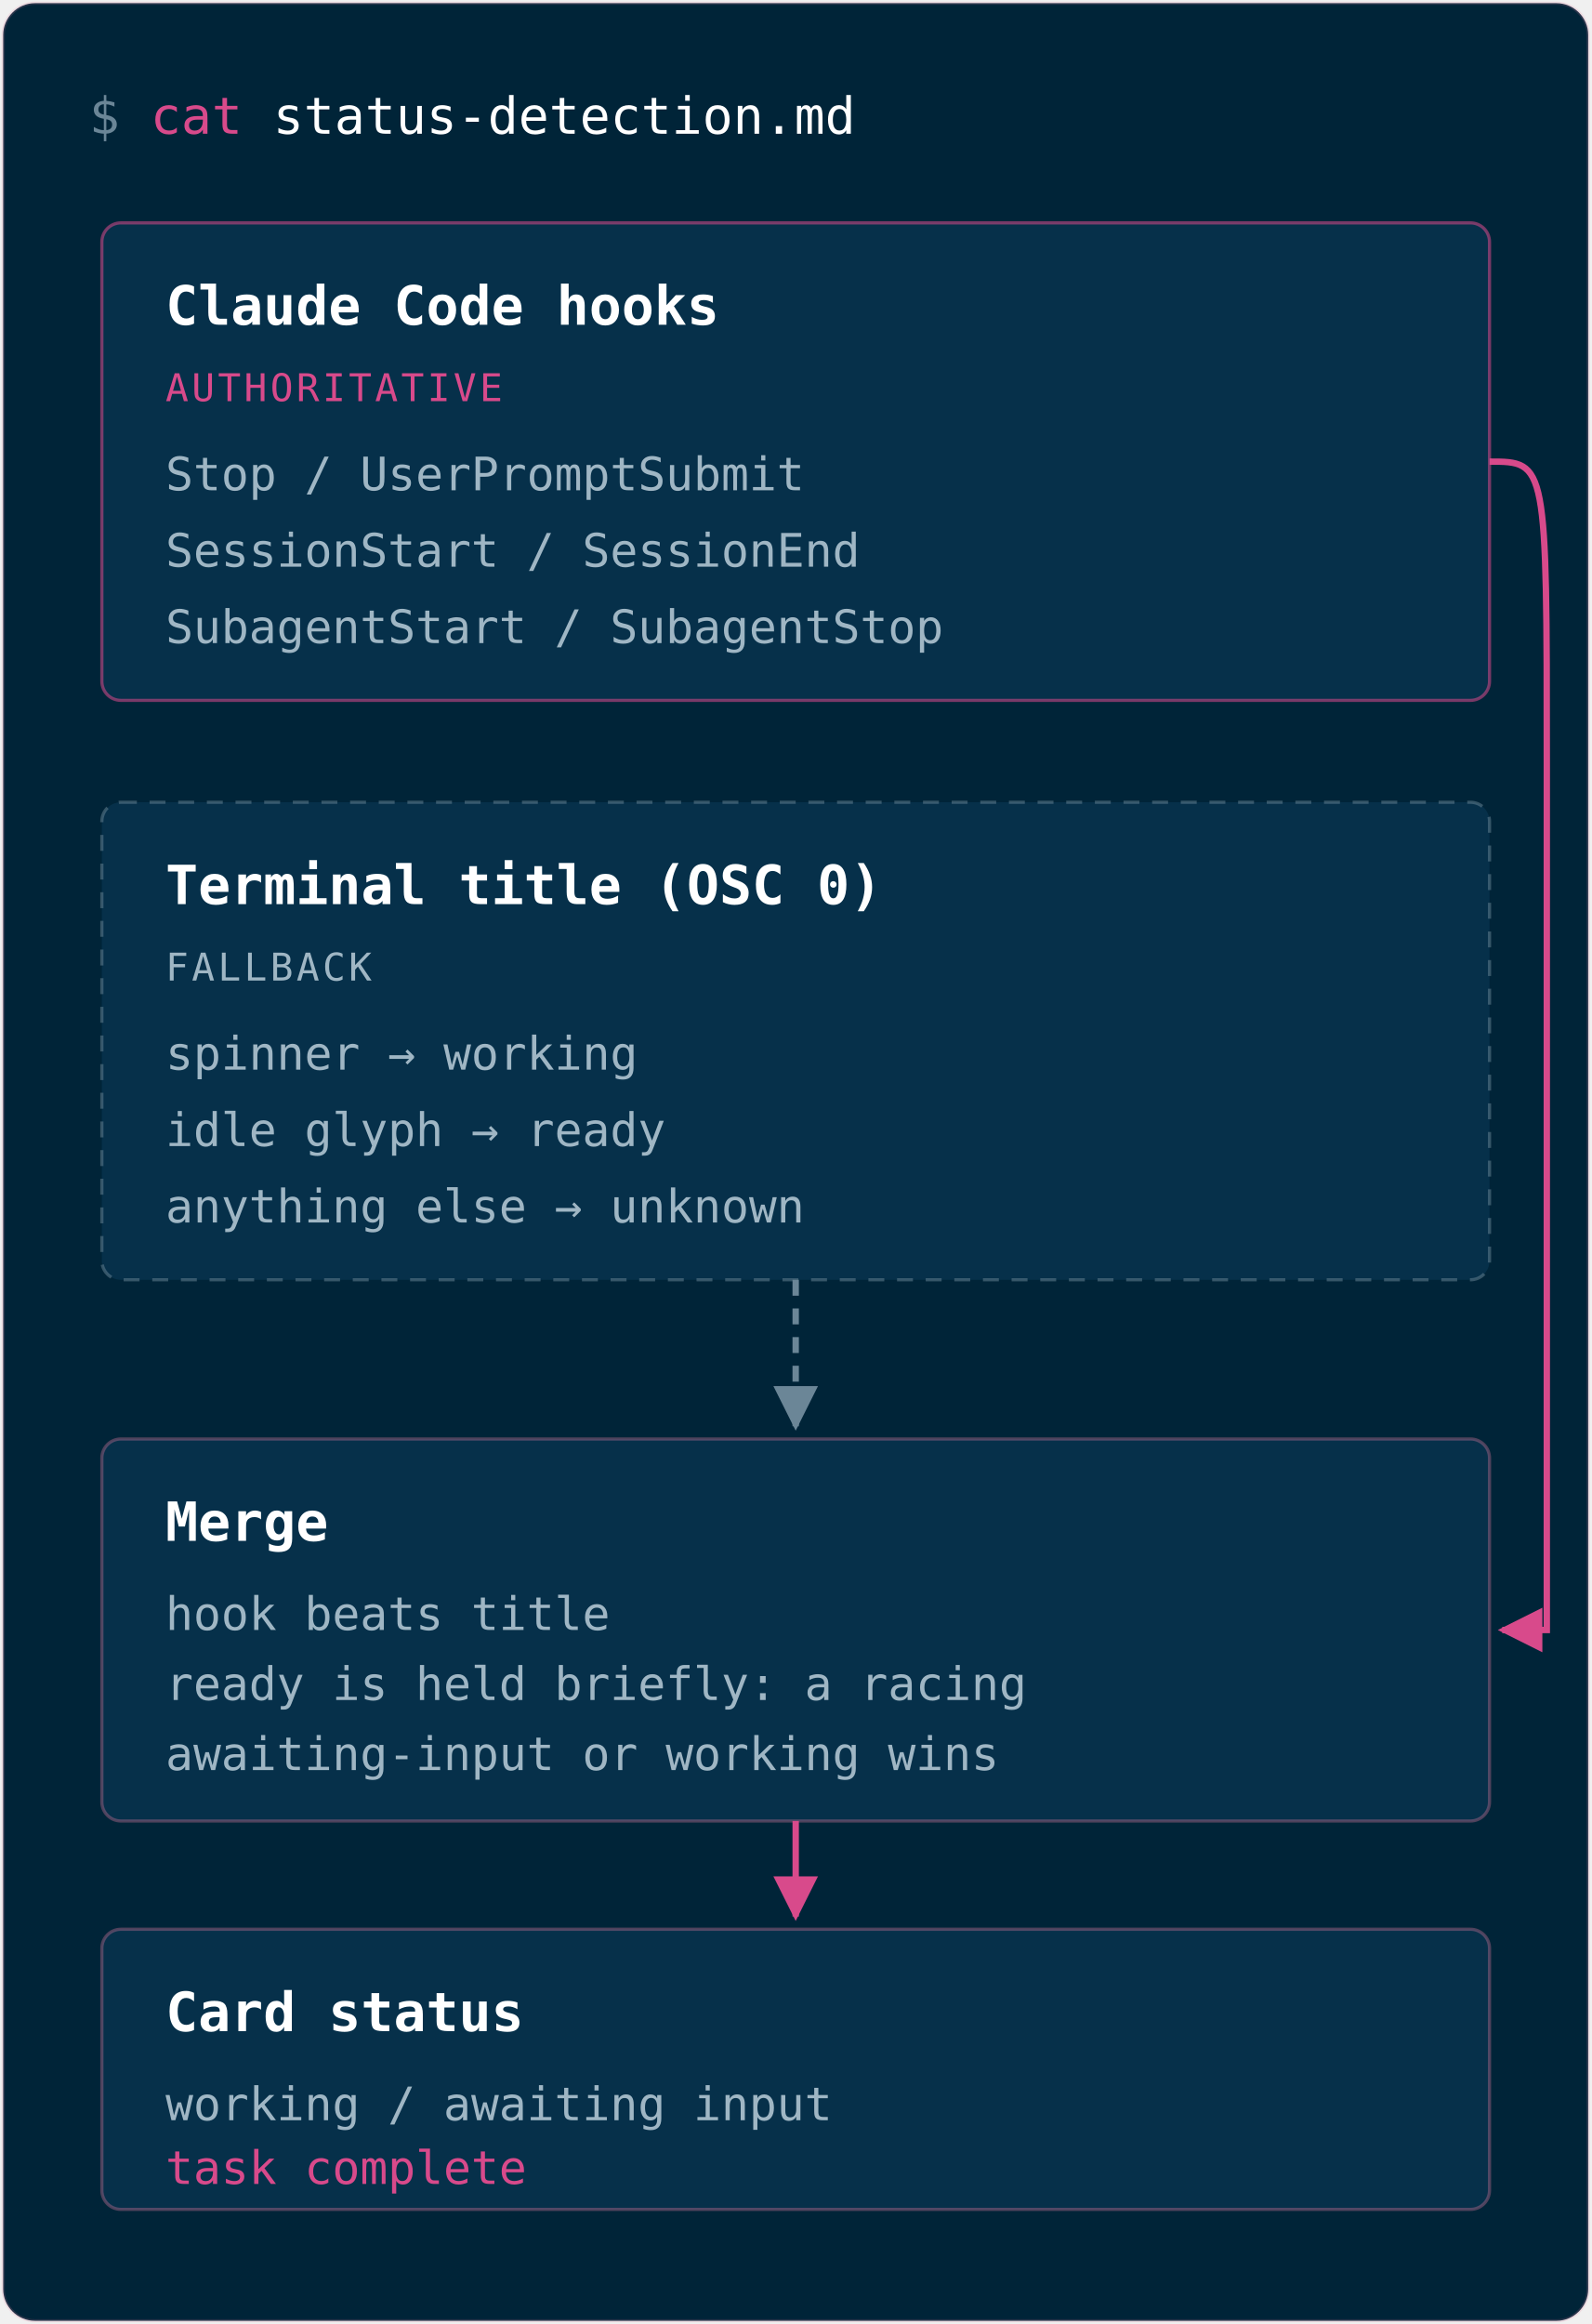
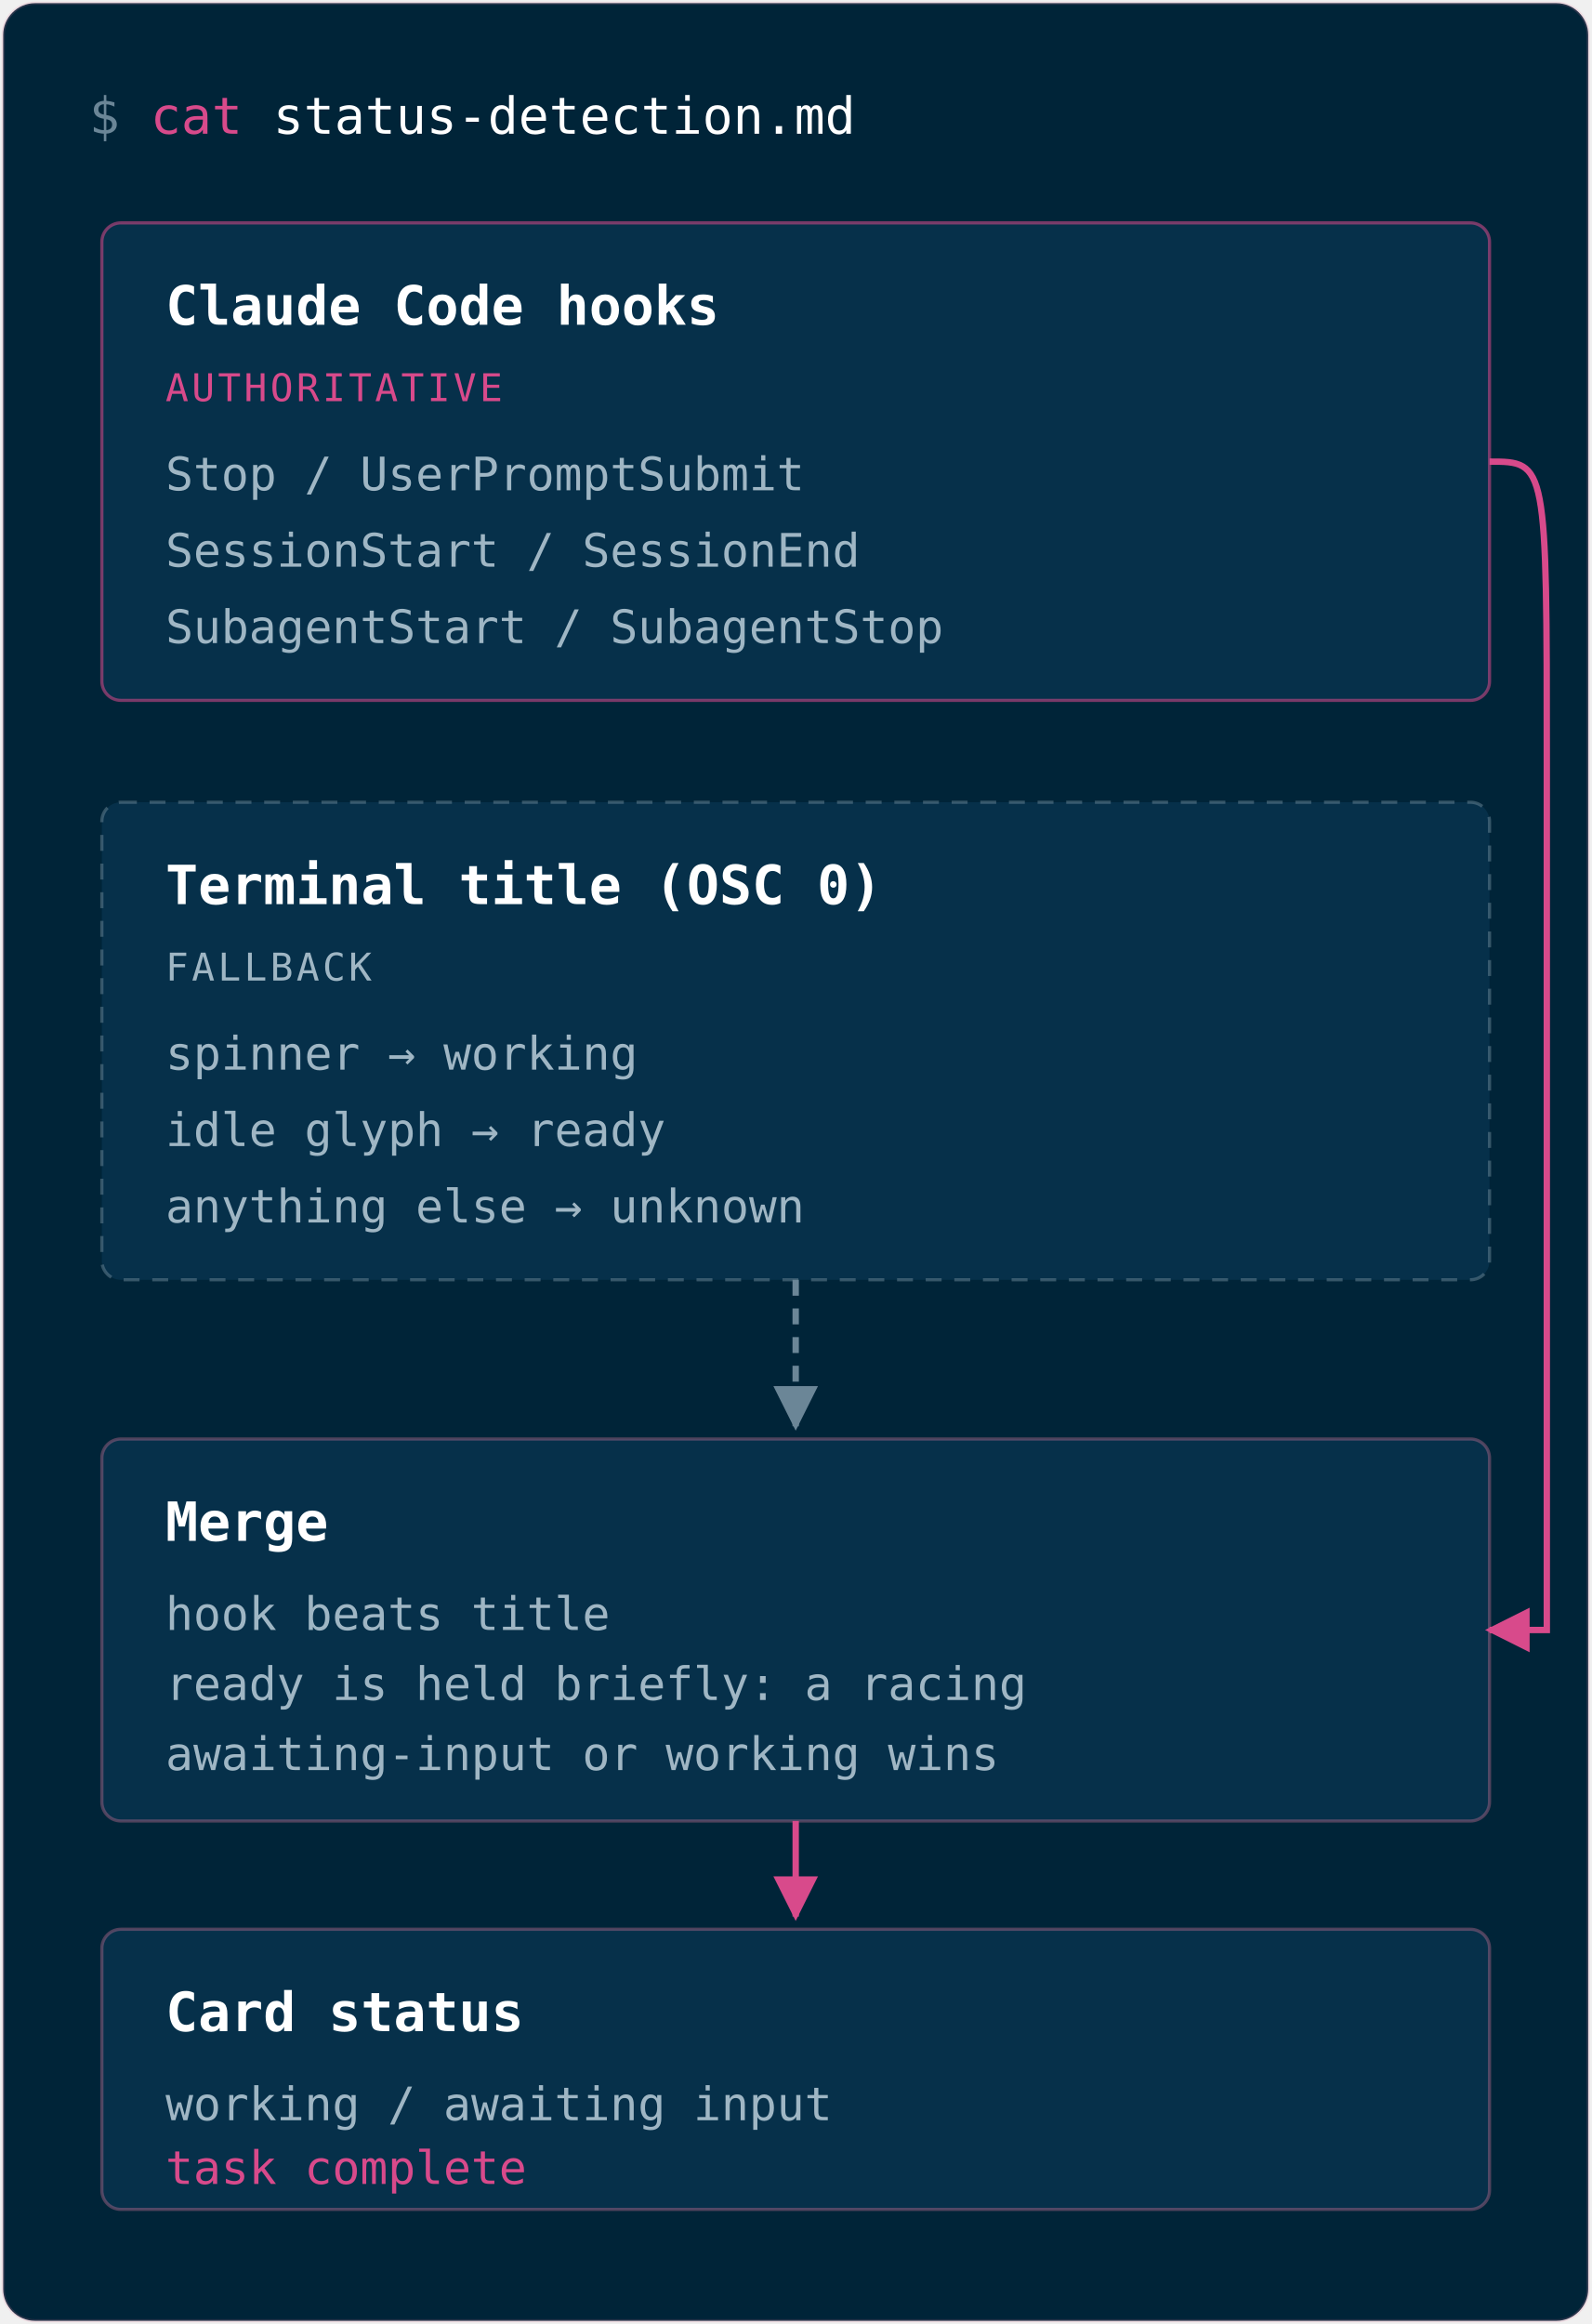
<svg xmlns="http://www.w3.org/2000/svg" viewBox="0 0 500 730" font-family="ui-monospace, 'Cascadia Mono', Consolas, monospace" role="img" aria-label="Diagram: Claude Code hooks and the terminal title fallback both feed a merge step with explicit precedence, which drives the session card status">
  <defs>
    <marker id="arrow" viewBox="0 0 10 10" refX="9" refY="5" markerWidth="7" markerHeight="7" orient="auto-start-reverse">
      <path d="M0,0 L10,5 L0,10 z" fill="#d84a8b" />
    </marker>
    <marker id="arrowFaint" viewBox="0 0 10 10" refX="9" refY="5" markerWidth="7" markerHeight="7" orient="auto-start-reverse">
      <path d="M0,0 L10,5 L0,10 z" fill="#6b8697" />
    </marker>
  </defs>
  <rect x="1" y="1" width="498" height="728" rx="10" fill="#002438" stroke="#e07a9f" stroke-opacity="0.18" />
  <text x="28" y="42" font-size="16" fill="#6b8697">$ <tspan fill="#d84a8b">cat</tspan>
    <tspan fill="#ffffff">status-detection.md</tspan>
  </text>
  <rect x="32" y="70" width="436" height="150" rx="6" fill="#06304a" stroke="#d84a8b" stroke-opacity="0.55" />
  <text x="52" y="102" font-size="17" font-weight="700" fill="#ffffff">Claude Code hooks</text>
  <text x="52" y="126" font-size="12" fill="#d84a8b" letter-spacing="1">AUTHORITATIVE</text>
  <text x="52" y="154" font-size="14.5" fill="#9fb6c4">Stop / UserPromptSubmit</text>
  <text x="52" y="178" font-size="14.5" fill="#9fb6c4">SessionStart / SessionEnd</text>
  <text x="52" y="202" font-size="14.5" fill="#9fb6c4">SubagentStart / SubagentStop</text>
  <rect x="32" y="252" width="436" height="150" rx="6" fill="#06304a" stroke="#6b8697" stroke-opacity="0.5" stroke-dasharray="5 4" />
  <text x="52" y="284" font-size="17" font-weight="700" fill="#ffffff">Terminal title (OSC 0)</text>
  <text x="52" y="308" font-size="12" fill="#9fb6c4" letter-spacing="1">FALLBACK</text>
  <text x="52" y="336" font-size="14.5" fill="#9fb6c4">spinner → working</text>
  <text x="52" y="360" font-size="14.5" fill="#9fb6c4">idle glyph → ready</text>
  <text x="52" y="384" font-size="14.5" fill="#9fb6c4">anything else → unknown</text>
  <rect x="32" y="452" width="436" height="120" rx="6" fill="#06304a" stroke="#e07a9f" stroke-opacity="0.35" />
  <text x="52" y="484" font-size="17" font-weight="700" fill="#ffffff">Merge</text>
  <text x="52" y="512" font-size="14.5" fill="#9fb6c4">hook beats title</text>
  <text x="52" y="534" font-size="14.5" fill="#9fb6c4">ready is held briefly: a racing</text>
  <text x="52" y="556" font-size="14.5" fill="#9fb6c4">awaiting-input or working wins</text>
  <rect x="32" y="606" width="436" height="88" rx="6" fill="#06304a" stroke="#e07a9f" stroke-opacity="0.35" />
  <text x="52" y="638" font-size="17" font-weight="700" fill="#ffffff">Card status</text>
  <text x="52" y="666" font-size="14.5" fill="#9fb6c4">working / awaiting input</text>
  <text x="52" y="686" font-size="14.5" fill="#d84a8b">task complete</text>
-   <path d="M468,145 C486,145 486,145 486,240 L486,512 C486,512 486,512 472,512" fill="none" stroke="#d84a8b" stroke-width="2" marker-end="url(#arrow)" />
+   <path d="M468,145 C486,145 486,145 486,240 L486,512 C486,512 486,512 468,512" fill="none" stroke="#d84a8b" stroke-width="2" marker-end="url(#arrow)" />
  <path d="M250,402 L250,448" fill="none" stroke="#6b8697" stroke-width="2" stroke-dasharray="5 4" marker-end="url(#arrowFaint)" />
  <path d="M250,572 L250,602" fill="none" stroke="#d84a8b" stroke-width="2" marker-end="url(#arrow)" />
</svg>
